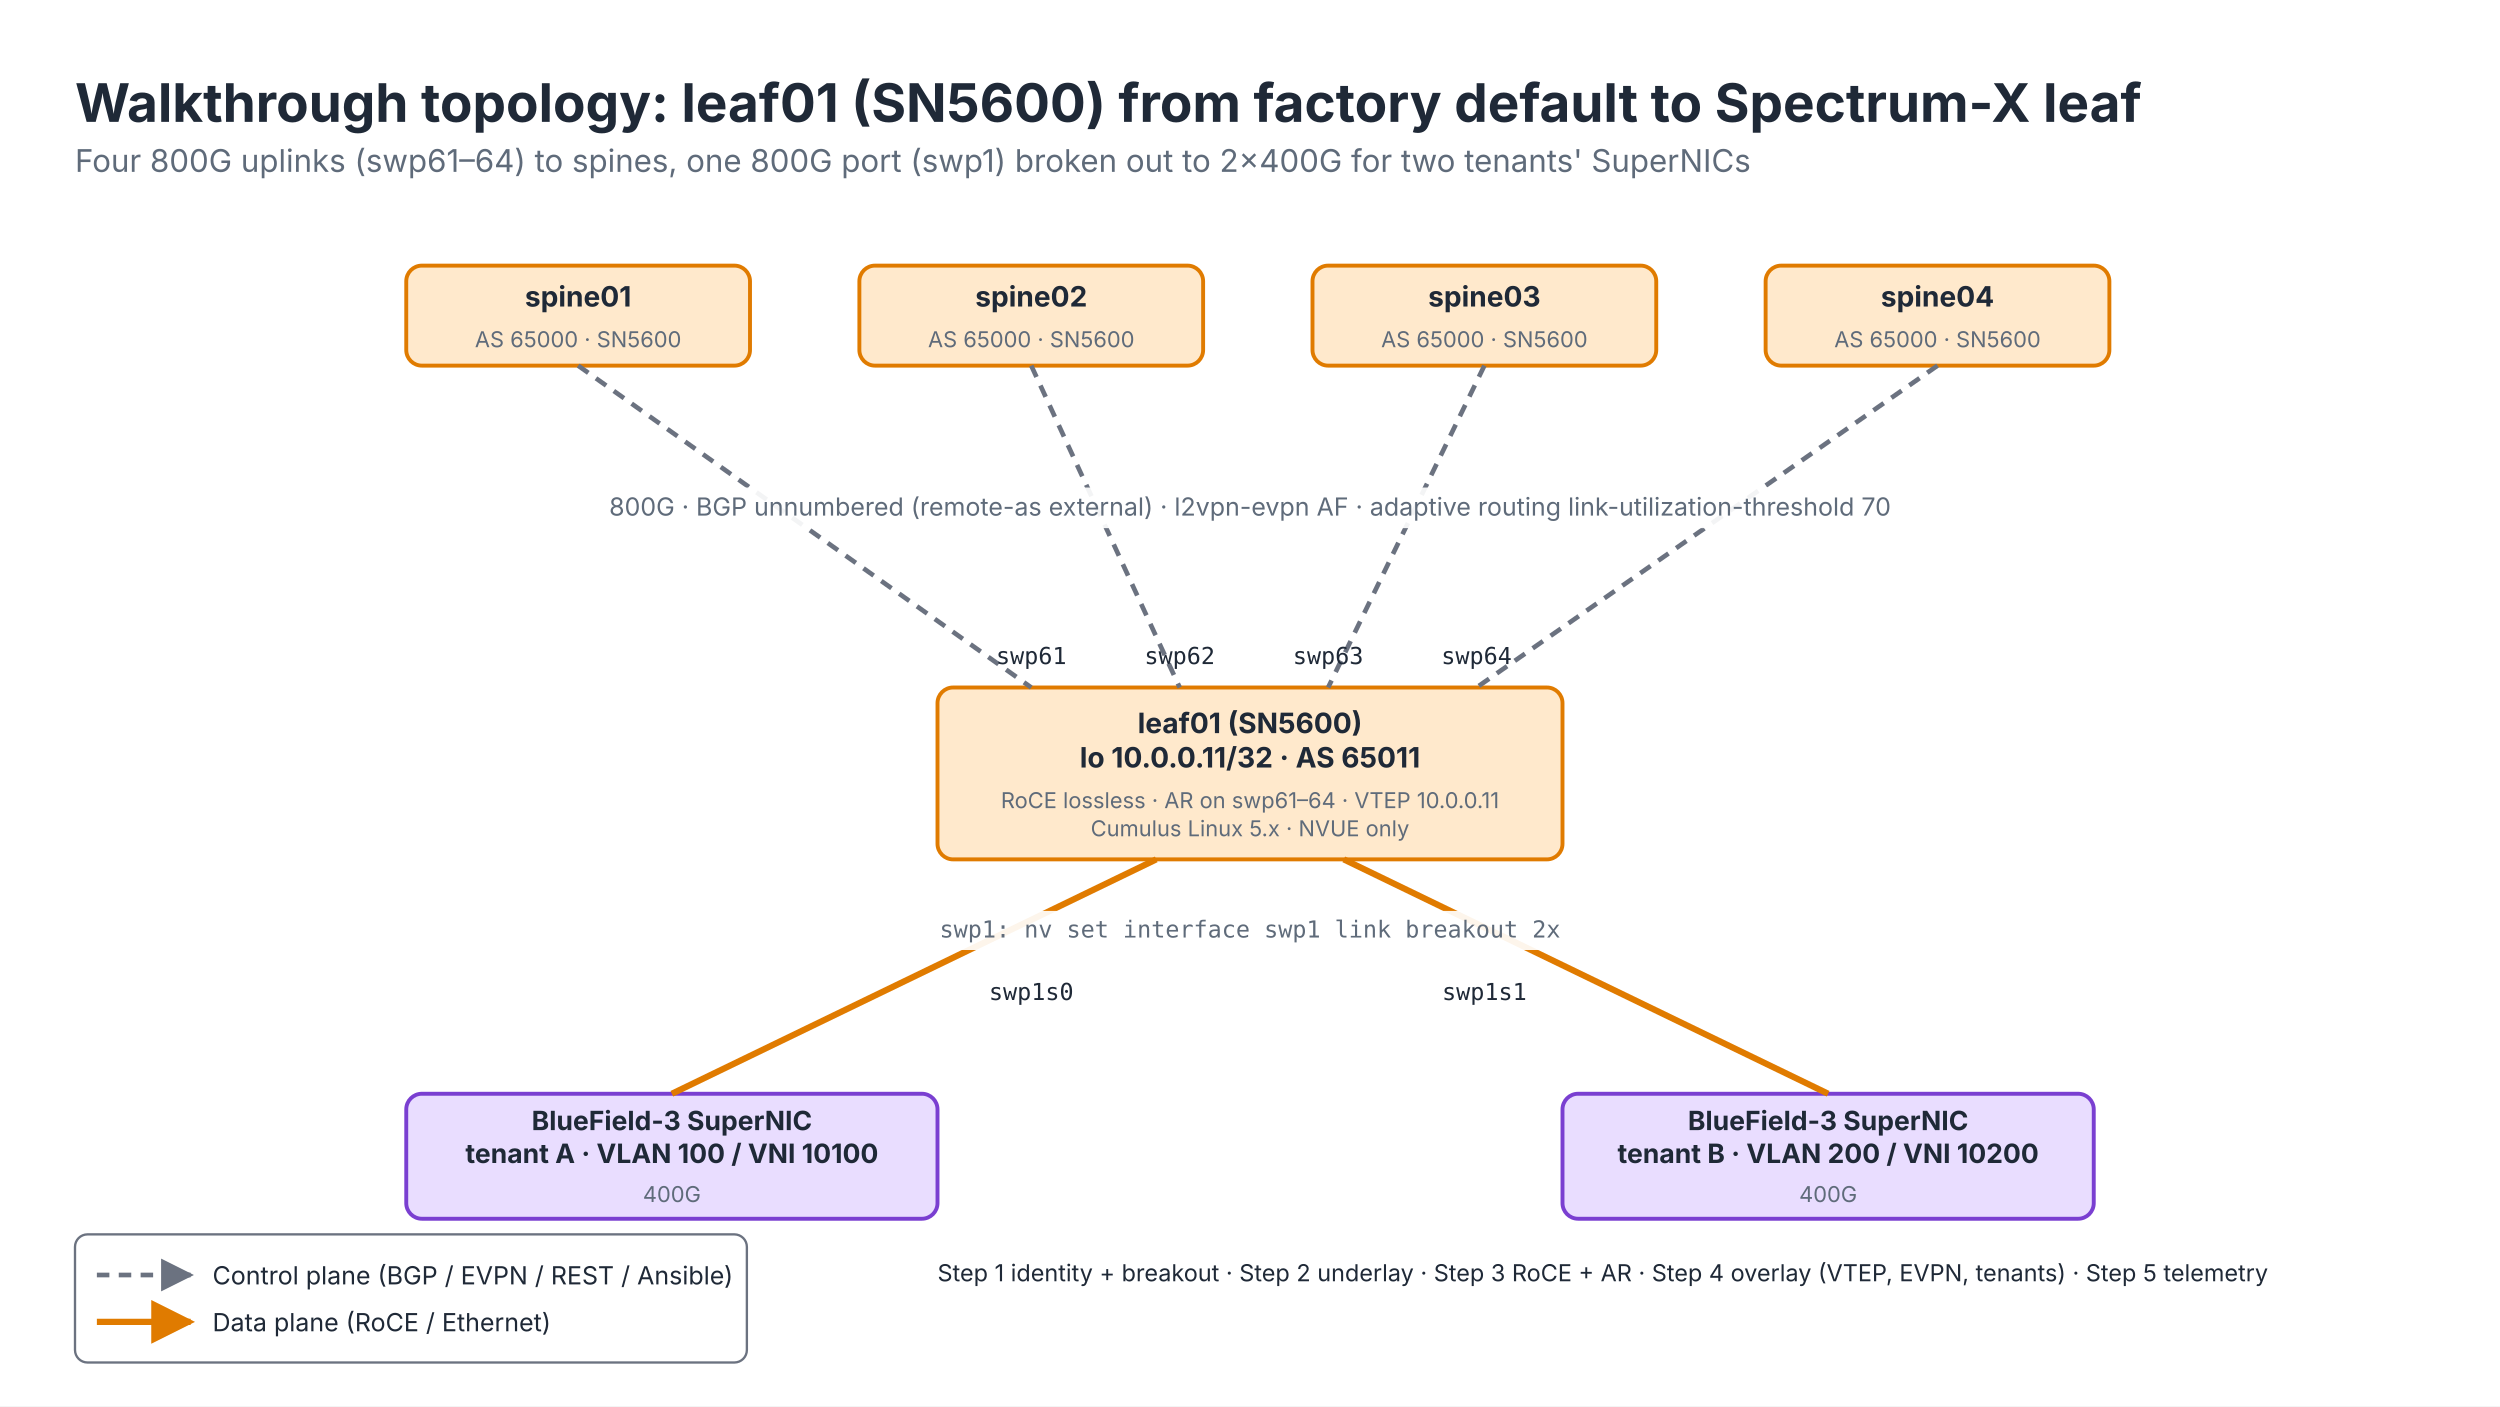
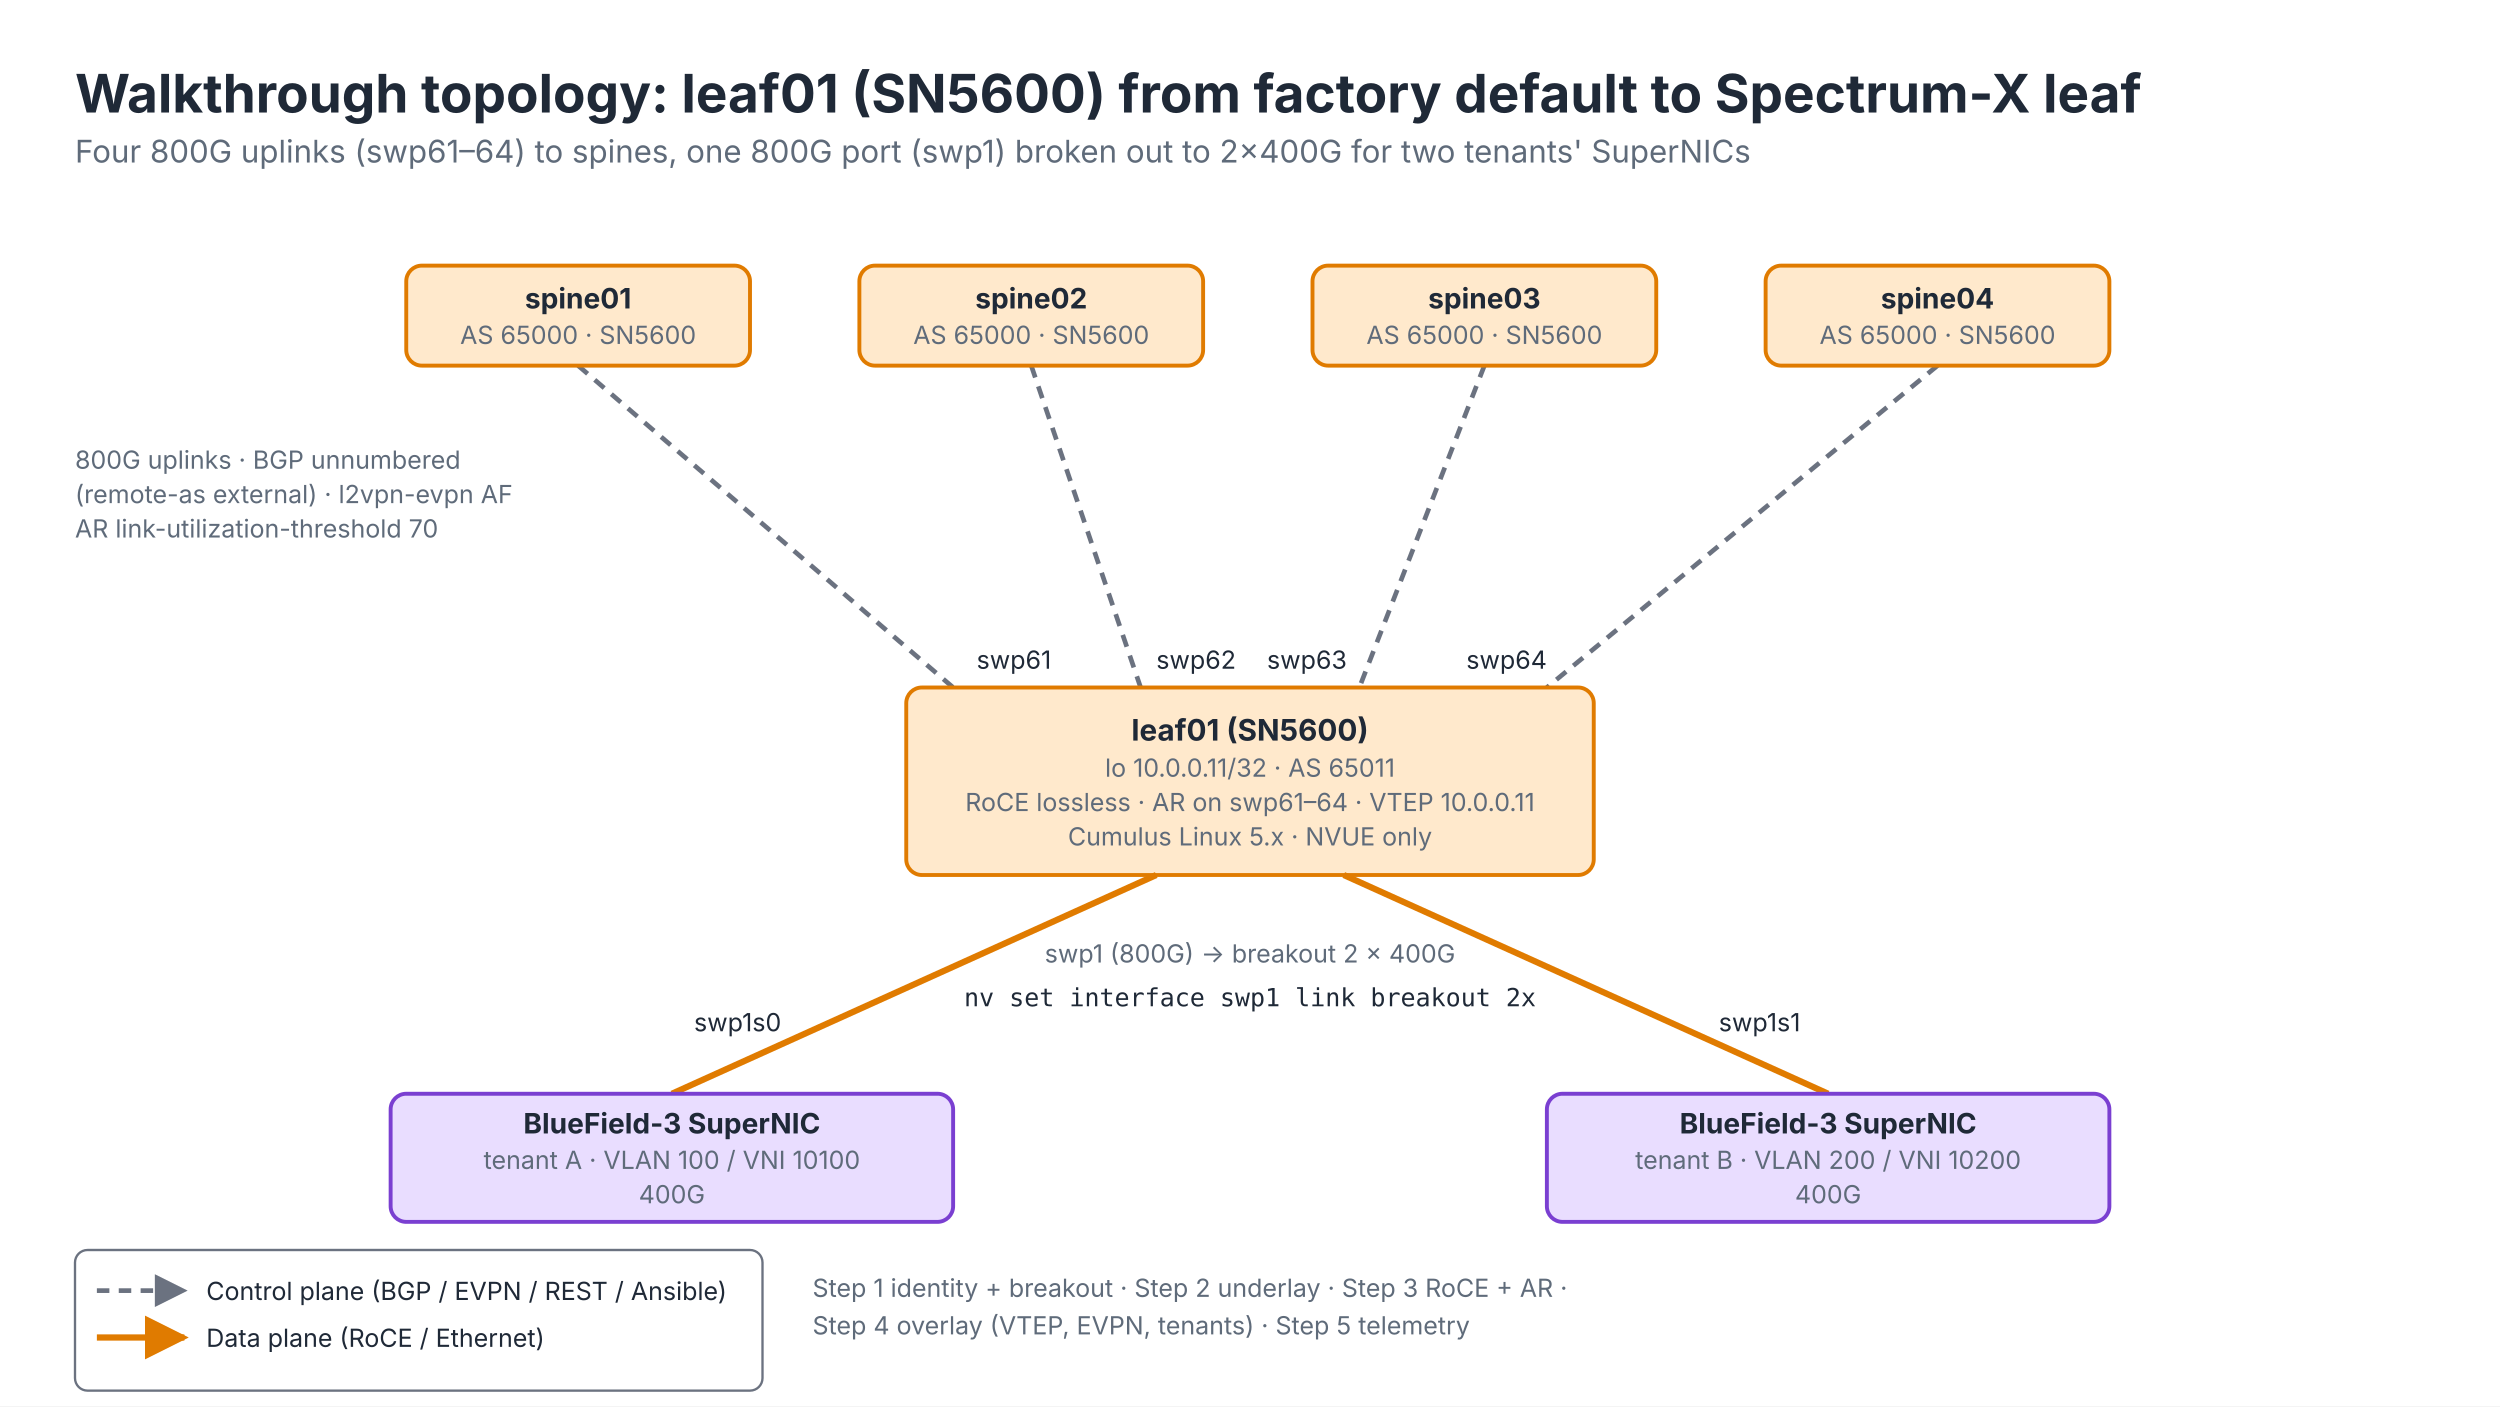
<svg xmlns="http://www.w3.org/2000/svg" viewBox="0 0 1600 900" width="100%" role="img">
  <defs>
    <marker id="arrow-orange" viewBox="0 0 10 10" refX="9" refY="5" markerWidth="7" markerHeight="7" orient="auto-start-reverse">
      <path d="M0,0 L10,5 L0,10 z" fill="#e07b00" />
    </marker>
    <marker id="arrow-blue" viewBox="0 0 10 10" refX="9" refY="5" markerWidth="7" markerHeight="7" orient="auto-start-reverse">
      <path d="M0,0 L10,5 L0,10 z" fill="#2f6fdb" />
    </marker>
    <marker id="arrow-gray" viewBox="0 0 10 10" refX="9" refY="5" markerWidth="7" markerHeight="7" orient="auto-start-reverse">
      <path d="M0,0 L10,5 L0,10 z" fill="#6b7280" />
    </marker>
    <marker id="arrow-red" viewBox="0 0 10 10" refX="9" refY="5" markerWidth="7" markerHeight="7" orient="auto-start-reverse">
      <path d="M0,0 L10,5 L0,10 z" fill="#d93025" />
    </marker>
    <marker id="arrow-purple" viewBox="0 0 10 10" refX="9" refY="5" markerWidth="7" markerHeight="7" orient="auto-start-reverse">
      <path d="M0,0 L10,5 L0,10 z" fill="#7a3fd1" />
    </marker>
    <marker id="arrow-dark" viewBox="0 0 10 10" refX="9" refY="5" markerWidth="7" markerHeight="7" orient="auto-start-reverse">
      <path d="M0,0 L10,5 L0,10 z" fill="#1f2937" />
    </marker>
    <marker id="arrow-green" viewBox="0 0 10 10" refX="9" refY="5" markerWidth="7" markerHeight="7" orient="auto-start-reverse">
      <path d="M0,0 L10,5 L0,10 z" fill="#76b900" />
    </marker>
  </defs>
  <rect x="0" y="0" width="1600" height="900" fill="#ffffff" />
-   <text x="48" y="78" font-family="Inter, 'Segoe UI', Helvetica, Arial, sans-serif" font-size="34" font-weight="700" fill="#1f2937">Walkthrough topology: leaf01 (SN5600) from factory default to Spectrum-X leaf</text>
-   <text x="48" y="110" font-family="Inter, 'Segoe UI', Helvetica, Arial, sans-serif" font-size="20" fill="#5f6b7a">Four 800G uplinks (swp61–64) to spines, one 800G port (swp1) broken out to 2×400G for two tenants' SuperNICs</text>
+   <text x="48" y="72" font-family="Inter, 'Segoe UI', Helvetica, Arial, sans-serif" font-size="34" font-weight="700" fill="#1f2937" text-anchor="start">Walkthrough topology: leaf01 (SN5600) from factory default to Spectrum-X leaf</text>
+   <text x="48" y="104" font-family="Inter, 'Segoe UI', Helvetica, Arial, sans-serif" font-size="20" font-weight="400" fill="#5f6b7a" text-anchor="start">Four 800G uplinks (swp61–64) to spines, one 800G port (swp1) broken out to 2×400G for two tenants' SuperNICs</text>
+   <line x1="370" y1="234" x2="610" y2="440" stroke="#6b7280" stroke-width="3" stroke-dasharray="8 6" />
+   <line x1="660" y1="234" x2="730" y2="440" stroke="#6b7280" stroke-width="3" stroke-dasharray="8 6" />
+   <line x1="950" y1="234" x2="870" y2="440" stroke="#6b7280" stroke-width="3" stroke-dasharray="8 6" />
+   <line x1="1240" y1="234" x2="990" y2="440" stroke="#6b7280" stroke-width="3" stroke-dasharray="8 6" />
  <g>
    <rect x="260" y="170" width="220" height="64" rx="10" fill="#ffe9cc" stroke="#e07b00" stroke-width="2.5" />
-     <text x="370.0" y="196.2" font-family="Inter, 'Segoe UI', Helvetica, Arial, sans-serif" font-size="18" font-weight="700" fill="#1f2937" text-anchor="middle">spine01</text>
-     <text x="370.0" y="222.2" font-family="Inter, 'Segoe UI', Helvetica, Arial, sans-serif" font-size="14" font-weight="400" fill="#5f6b7a" text-anchor="middle">AS 65000 · SN5600</text>
+     <text x="370.0" y="197.4" font-family="Inter, 'Segoe UI', Helvetica, Arial, sans-serif" font-size="18" font-weight="700" fill="#1f2937" text-anchor="middle">spine01</text>
+     <text x="370.0" y="220.1" font-family="Inter, 'Segoe UI', Helvetica, Arial, sans-serif" font-size="16" font-weight="400" fill="#5f6b7a" text-anchor="middle">AS 65000 · SN5600</text>
  </g>
  <g>
    <rect x="550" y="170" width="220" height="64" rx="10" fill="#ffe9cc" stroke="#e07b00" stroke-width="2.5" />
-     <text x="660.0" y="196.2" font-family="Inter, 'Segoe UI', Helvetica, Arial, sans-serif" font-size="18" font-weight="700" fill="#1f2937" text-anchor="middle">spine02</text>
-     <text x="660.0" y="222.2" font-family="Inter, 'Segoe UI', Helvetica, Arial, sans-serif" font-size="14" font-weight="400" fill="#5f6b7a" text-anchor="middle">AS 65000 · SN5600</text>
+     <text x="660.0" y="197.4" font-family="Inter, 'Segoe UI', Helvetica, Arial, sans-serif" font-size="18" font-weight="700" fill="#1f2937" text-anchor="middle">spine02</text>
+     <text x="660.0" y="220.1" font-family="Inter, 'Segoe UI', Helvetica, Arial, sans-serif" font-size="16" font-weight="400" fill="#5f6b7a" text-anchor="middle">AS 65000 · SN5600</text>
  </g>
  <g>
    <rect x="840" y="170" width="220" height="64" rx="10" fill="#ffe9cc" stroke="#e07b00" stroke-width="2.5" />
-     <text x="950.0" y="196.2" font-family="Inter, 'Segoe UI', Helvetica, Arial, sans-serif" font-size="18" font-weight="700" fill="#1f2937" text-anchor="middle">spine03</text>
-     <text x="950.0" y="222.2" font-family="Inter, 'Segoe UI', Helvetica, Arial, sans-serif" font-size="14" font-weight="400" fill="#5f6b7a" text-anchor="middle">AS 65000 · SN5600</text>
+     <text x="950.0" y="197.4" font-family="Inter, 'Segoe UI', Helvetica, Arial, sans-serif" font-size="18" font-weight="700" fill="#1f2937" text-anchor="middle">spine03</text>
+     <text x="950.0" y="220.1" font-family="Inter, 'Segoe UI', Helvetica, Arial, sans-serif" font-size="16" font-weight="400" fill="#5f6b7a" text-anchor="middle">AS 65000 · SN5600</text>
  </g>
  <g>
    <rect x="1130" y="170" width="220" height="64" rx="10" fill="#ffe9cc" stroke="#e07b00" stroke-width="2.5" />
-     <text x="1240.0" y="196.2" font-family="Inter, 'Segoe UI', Helvetica, Arial, sans-serif" font-size="18" font-weight="700" fill="#1f2937" text-anchor="middle">spine04</text>
-     <text x="1240.0" y="222.2" font-family="Inter, 'Segoe UI', Helvetica, Arial, sans-serif" font-size="14" font-weight="400" fill="#5f6b7a" text-anchor="middle">AS 65000 · SN5600</text>
+     <text x="1240.0" y="197.4" font-family="Inter, 'Segoe UI', Helvetica, Arial, sans-serif" font-size="18" font-weight="700" fill="#1f2937" text-anchor="middle">spine04</text>
+     <text x="1240.0" y="220.1" font-family="Inter, 'Segoe UI', Helvetica, Arial, sans-serif" font-size="16" font-weight="400" fill="#5f6b7a" text-anchor="middle">AS 65000 · SN5600</text>
+   </g>
+   <text x="48" y="300" font-family="Inter, 'Segoe UI', Helvetica, Arial, sans-serif" font-size="16" font-weight="400" fill="#5f6b7a" text-anchor="start">800G uplinks · BGP unnumbered</text>
+   <text x="48" y="322" font-family="Inter, 'Segoe UI', Helvetica, Arial, sans-serif" font-size="16" font-weight="400" fill="#5f6b7a" text-anchor="start">(remote-as external) · l2vpn-evpn AF</text>
+   <text x="48" y="344" font-family="Inter, 'Segoe UI', Helvetica, Arial, sans-serif" font-size="16" font-weight="400" fill="#5f6b7a" text-anchor="start">AR link-utilization-threshold 70</text>
+   <rect x="620" y="412.8" width="50.0" height="20.8" fill="#ffffff" />
+   <text x="625" y="428" font-family="Inter, 'Segoe UI', Helvetica, Arial, sans-serif" font-size="16" font-weight="400" fill="#1f2937" text-anchor="start">swp61</text>
+   <rect x="735" y="412.8" width="50.0" height="20.8" fill="#ffffff" />
+   <text x="740" y="428" font-family="Inter, 'Segoe UI', Helvetica, Arial, sans-serif" font-size="16" font-weight="400" fill="#1f2937" text-anchor="start">swp62</text>
+   <rect x="812.0" y="412.8" width="50.0" height="20.8" fill="#ffffff" />
+   <text x="862" y="428" font-family="Inter, 'Segoe UI', Helvetica, Arial, sans-serif" font-size="16" font-weight="400" fill="#1f2937" text-anchor="end">swp63</text>
+   <rect x="940.0" y="412.8" width="50.0" height="20.8" fill="#ffffff" />
+   <text x="990" y="428" font-family="Inter, 'Segoe UI', Helvetica, Arial, sans-serif" font-size="16" font-weight="400" fill="#1f2937" text-anchor="end">swp64</text>
+   <g>
+     <rect x="580" y="440" width="440" height="120" rx="10" fill="#ffe9cc" stroke="#e07b00" stroke-width="2.5" />
+     <text x="800.0" y="474.0" font-family="Inter, 'Segoe UI', Helvetica, Arial, sans-serif" font-size="19" font-weight="700" fill="#1f2937" text-anchor="middle">leaf01 (SN5600)</text>
+     <text x="800.0" y="497.1" font-family="Inter, 'Segoe UI', Helvetica, Arial, sans-serif" font-size="16" font-weight="400" fill="#5f6b7a" text-anchor="middle">lo 10.0.0.11/32 · AS 65011</text>
+     <text x="800.0" y="519.1" font-family="Inter, 'Segoe UI', Helvetica, Arial, sans-serif" font-size="16" font-weight="400" fill="#5f6b7a" text-anchor="middle">RoCE lossless · AR on swp61–64 · VTEP 10.0.0.11</text>
+     <text x="800.0" y="541.1" font-family="Inter, 'Segoe UI', Helvetica, Arial, sans-serif" font-size="16" font-weight="400" fill="#5f6b7a" text-anchor="middle">Cumulus Linux 5.x · NVUE only</text>
+   </g>
+   <line x1="740" y1="560" x2="430" y2="700" stroke="#e07b00" stroke-width="4" />
+   <line x1="860" y1="560" x2="1170" y2="700" stroke="#e07b00" stroke-width="4" />
+   <text x="800" y="616" font-family="Inter, 'Segoe UI', Helvetica, Arial, sans-serif" font-size="16" font-weight="400" fill="#5f6b7a" text-anchor="middle">swp1 (800G) → breakout 2 × 400G</text>
+   <text x="800" y="644" font-family="'JetBrains Mono', Consolas, monospace" font-size="16" font-weight="400" fill="#1f2937" text-anchor="middle">nv set interface swp1 link breakout 2x</text>
+   <text x="500" y="660" font-family="Inter, 'Segoe UI', Helvetica, Arial, sans-serif" font-size="16" font-weight="400" fill="#1f2937" text-anchor="end">swp1s0</text>
+   <text x="1100" y="660" font-family="Inter, 'Segoe UI', Helvetica, Arial, sans-serif" font-size="16" font-weight="400" fill="#1f2937" text-anchor="start">swp1s1</text>
+   <g>
+     <rect x="250" y="700" width="360" height="82" rx="10" fill="#e9ddff" stroke="#7a3fd1" stroke-width="2.5" />
+     <text x="430.0" y="725.4" font-family="Inter, 'Segoe UI', Helvetica, Arial, sans-serif" font-size="18" font-weight="700" fill="#1f2937" text-anchor="middle">BlueField-3 SuperNIC</text>
+     <text x="430.0" y="748.1" font-family="Inter, 'Segoe UI', Helvetica, Arial, sans-serif" font-size="16" font-weight="400" fill="#5f6b7a" text-anchor="middle">tenant A · VLAN 100 / VNI 10100</text>
+     <text x="430.0" y="770.1" font-family="Inter, 'Segoe UI', Helvetica, Arial, sans-serif" font-size="16" font-weight="400" fill="#5f6b7a" text-anchor="middle">400G</text>
  </g>
  <g>
-     <rect x="600" y="440" width="400" height="110" rx="10" fill="#ffe9cc" stroke="#e07b00" stroke-width="2.5" />
-     <text x="800.0" y="469.2" font-family="Inter, 'Segoe UI', Helvetica, Arial, sans-serif" font-size="18" font-weight="700" fill="#1f2937" text-anchor="middle">leaf01 (SN5600)</text>
-     <text x="800.0" y="491.2" font-family="Inter, 'Segoe UI', Helvetica, Arial, sans-serif" font-size="18" font-weight="700" fill="#1f2937" text-anchor="middle">lo 10.0.0.11/32 · AS 65011</text>
-     <text x="800.0" y="517.2" font-family="Inter, 'Segoe UI', Helvetica, Arial, sans-serif" font-size="14" font-weight="400" fill="#5f6b7a" text-anchor="middle">RoCE lossless · AR on swp61–64 · VTEP 10.0.0.11</text>
-     <text x="800.0" y="535.2" font-family="Inter, 'Segoe UI', Helvetica, Arial, sans-serif" font-size="14" font-weight="400" fill="#5f6b7a" text-anchor="middle">Cumulus Linux 5.x · NVUE only</text>
-   </g>
-   <line x1="370" y1="234" x2="660" y2="440" stroke="#6b7280" stroke-width="3" stroke-dasharray="8 6" />
-   <text x="660" y="425" font-family="'JetBrains Mono', Consolas, monospace" font-size="15" font-weight="400" fill="#1f2937" text-anchor="middle">swp61</text>
-   <line x1="660" y1="234" x2="755" y2="440" stroke="#6b7280" stroke-width="3" stroke-dasharray="8 6" />
-   <text x="755" y="425" font-family="'JetBrains Mono', Consolas, monospace" font-size="15" font-weight="400" fill="#1f2937" text-anchor="middle">swp62</text>
-   <line x1="950" y1="234" x2="850" y2="440" stroke="#6b7280" stroke-width="3" stroke-dasharray="8 6" />
-   <text x="850" y="425" font-family="'JetBrains Mono', Consolas, monospace" font-size="15" font-weight="400" fill="#1f2937" text-anchor="middle">swp63</text>
-   <line x1="1240" y1="234" x2="945" y2="440" stroke="#6b7280" stroke-width="3" stroke-dasharray="8 6" />
-   <text x="945" y="425" font-family="'JetBrains Mono', Consolas, monospace" font-size="15" font-weight="400" fill="#1f2937" text-anchor="middle">swp64</text>
-   <rect x="321" y="312" width="958" height="26" rx="5" fill="#ffffff" fill-opacity="0.92" />
-   <text x="800" y="330" font-family="Inter, 'Segoe UI', Helvetica, Arial, sans-serif" font-size="16" font-weight="400" fill="#5f6b7a" text-anchor="middle">800G · BGP unnumbered (remote-as external) · l2vpn-evpn AF · adaptive routing link-utilization-threshold 70</text>
-   <g>
-     <rect x="260" y="700" width="340" height="80" rx="10" fill="#e9ddff" stroke="#7a3fd1" stroke-width="2.5" />
-     <text x="430.0" y="723.3" font-family="Inter, 'Segoe UI', Helvetica, Arial, sans-serif" font-size="17" font-weight="700" fill="#1f2937" text-anchor="middle">BlueField-3 SuperNIC</text>
-     <text x="430.0" y="744.3" font-family="Inter, 'Segoe UI', Helvetica, Arial, sans-serif" font-size="17" font-weight="700" fill="#1f2937" text-anchor="middle">tenant A · VLAN 100 / VNI 10100</text>
-     <text x="430.0" y="769.3" font-family="Inter, 'Segoe UI', Helvetica, Arial, sans-serif" font-size="14" font-weight="400" fill="#5f6b7a" text-anchor="middle">400G</text>
+     <rect x="990" y="700" width="360" height="82" rx="10" fill="#e9ddff" stroke="#7a3fd1" stroke-width="2.5" />
+     <text x="1170.0" y="725.4" font-family="Inter, 'Segoe UI', Helvetica, Arial, sans-serif" font-size="18" font-weight="700" fill="#1f2937" text-anchor="middle">BlueField-3 SuperNIC</text>
+     <text x="1170.0" y="748.1" font-family="Inter, 'Segoe UI', Helvetica, Arial, sans-serif" font-size="16" font-weight="400" fill="#5f6b7a" text-anchor="middle">tenant B · VLAN 200 / VNI 10200</text>
+     <text x="1170.0" y="770.1" font-family="Inter, 'Segoe UI', Helvetica, Arial, sans-serif" font-size="16" font-weight="400" fill="#5f6b7a" text-anchor="middle">400G</text>
  </g>
  <g>
-     <rect x="1000" y="700" width="340" height="80" rx="10" fill="#e9ddff" stroke="#7a3fd1" stroke-width="2.5" />
-     <text x="1170.0" y="723.3" font-family="Inter, 'Segoe UI', Helvetica, Arial, sans-serif" font-size="17" font-weight="700" fill="#1f2937" text-anchor="middle">BlueField-3 SuperNIC</text>
-     <text x="1170.0" y="744.3" font-family="Inter, 'Segoe UI', Helvetica, Arial, sans-serif" font-size="17" font-weight="700" fill="#1f2937" text-anchor="middle">tenant B · VLAN 200 / VNI 10200</text>
-     <text x="1170.0" y="769.3" font-family="Inter, 'Segoe UI', Helvetica, Arial, sans-serif" font-size="14" font-weight="400" fill="#5f6b7a" text-anchor="middle">400G</text>
+     <rect x="48" y="800" width="440" height="90" rx="8" fill="#ffffff" stroke="#6b7280" stroke-width="1.5" />
+     <line x1="62" y1="826" x2="118" y2="826" stroke="#6b7280" stroke-width="3" stroke-dasharray="8 6" marker-end="url(#arrow-gray)" />
+     <text x="132" y="832" font-family="Inter, 'Segoe UI', Helvetica, Arial, sans-serif" font-size="16" font-weight="400" fill="#1f2937" text-anchor="start">Control plane (BGP / EVPN / REST / Ansible)</text>
+     <line x1="62" y1="856" x2="118" y2="856" stroke="#e07b00" stroke-width="4" marker-end="url(#arrow-orange)" />
+     <text x="132" y="862" font-family="Inter, 'Segoe UI', Helvetica, Arial, sans-serif" font-size="16" font-weight="400" fill="#1f2937" text-anchor="start">Data plane (RoCE / Ethernet)</text>
  </g>
-   <line x1="430" y1="700" x2="740" y2="550" stroke="#e07b00" stroke-width="4" />
-   <text x="660" y="640" font-family="'JetBrains Mono', Consolas, monospace" font-size="15" font-weight="400" fill="#1f2937" text-anchor="middle">swp1s0</text>
-   <line x1="1170" y1="700" x2="860" y2="550" stroke="#e07b00" stroke-width="4" />
-   <text x="950" y="640" font-family="'JetBrains Mono', Consolas, monospace" font-size="15" font-weight="400" fill="#1f2937" text-anchor="middle">swp1s1</text>
-   <rect x="594" y="583" width="412" height="25" rx="5" fill="#ffffff" fill-opacity="0.92" />
-   <text x="800" y="600" font-family="'JetBrains Mono', Consolas, monospace" font-size="15" font-weight="400" fill="#5f6b7a" text-anchor="middle">swp1: nv set interface swp1 link breakout 2x</text>
-   <g>
-     <rect x="48" y="790" width="430" height="82" rx="8" fill="#ffffff" stroke="#6b7280" stroke-width="1.5" />
-     <line x1="62" y1="816" x2="122" y2="816" stroke="#6b7280" stroke-width="3" stroke-dasharray="8 6" marker-end="url(#arrow-gray)" />
-     <text x="136" y="822" font-family="Inter, 'Segoe UI', Helvetica, Arial, sans-serif" font-size="16" font-weight="400" fill="#1f2937" text-anchor="start">Control plane (BGP / EVPN / REST / Ansible)</text>
-     <line x1="62" y1="846" x2="122" y2="846" stroke="#e07b00" stroke-width="4" marker-end="url(#arrow-orange)" />
-     <text x="136" y="852" font-family="Inter, 'Segoe UI', Helvetica, Arial, sans-serif" font-size="16" font-weight="400" fill="#1f2937" text-anchor="start">Data plane (RoCE / Ethernet)</text>
-   </g>
-   <text x="600" y="820" font-family="Inter, 'Segoe UI', Helvetica, Arial, sans-serif" font-size="15" font-weight="400" fill="#1f2937" text-anchor="start">Step 1 identity + breakout · Step 2 underlay · Step 3 RoCE + AR · Step 4 overlay (VTEP, EVPN, tenants) · Step 5 telemetry</text>
+   <text x="520" y="830" font-family="Inter, 'Segoe UI', Helvetica, Arial, sans-serif" font-size="16" font-weight="400" fill="#5f6b7a" text-anchor="start">Step 1 identity + breakout · Step 2 underlay · Step 3 RoCE + AR ·</text>
+   <text x="520" y="854" font-family="Inter, 'Segoe UI', Helvetica, Arial, sans-serif" font-size="16" font-weight="400" fill="#5f6b7a" text-anchor="start">Step 4 overlay (VTEP, EVPN, tenants) · Step 5 telemetry</text>
</svg>
